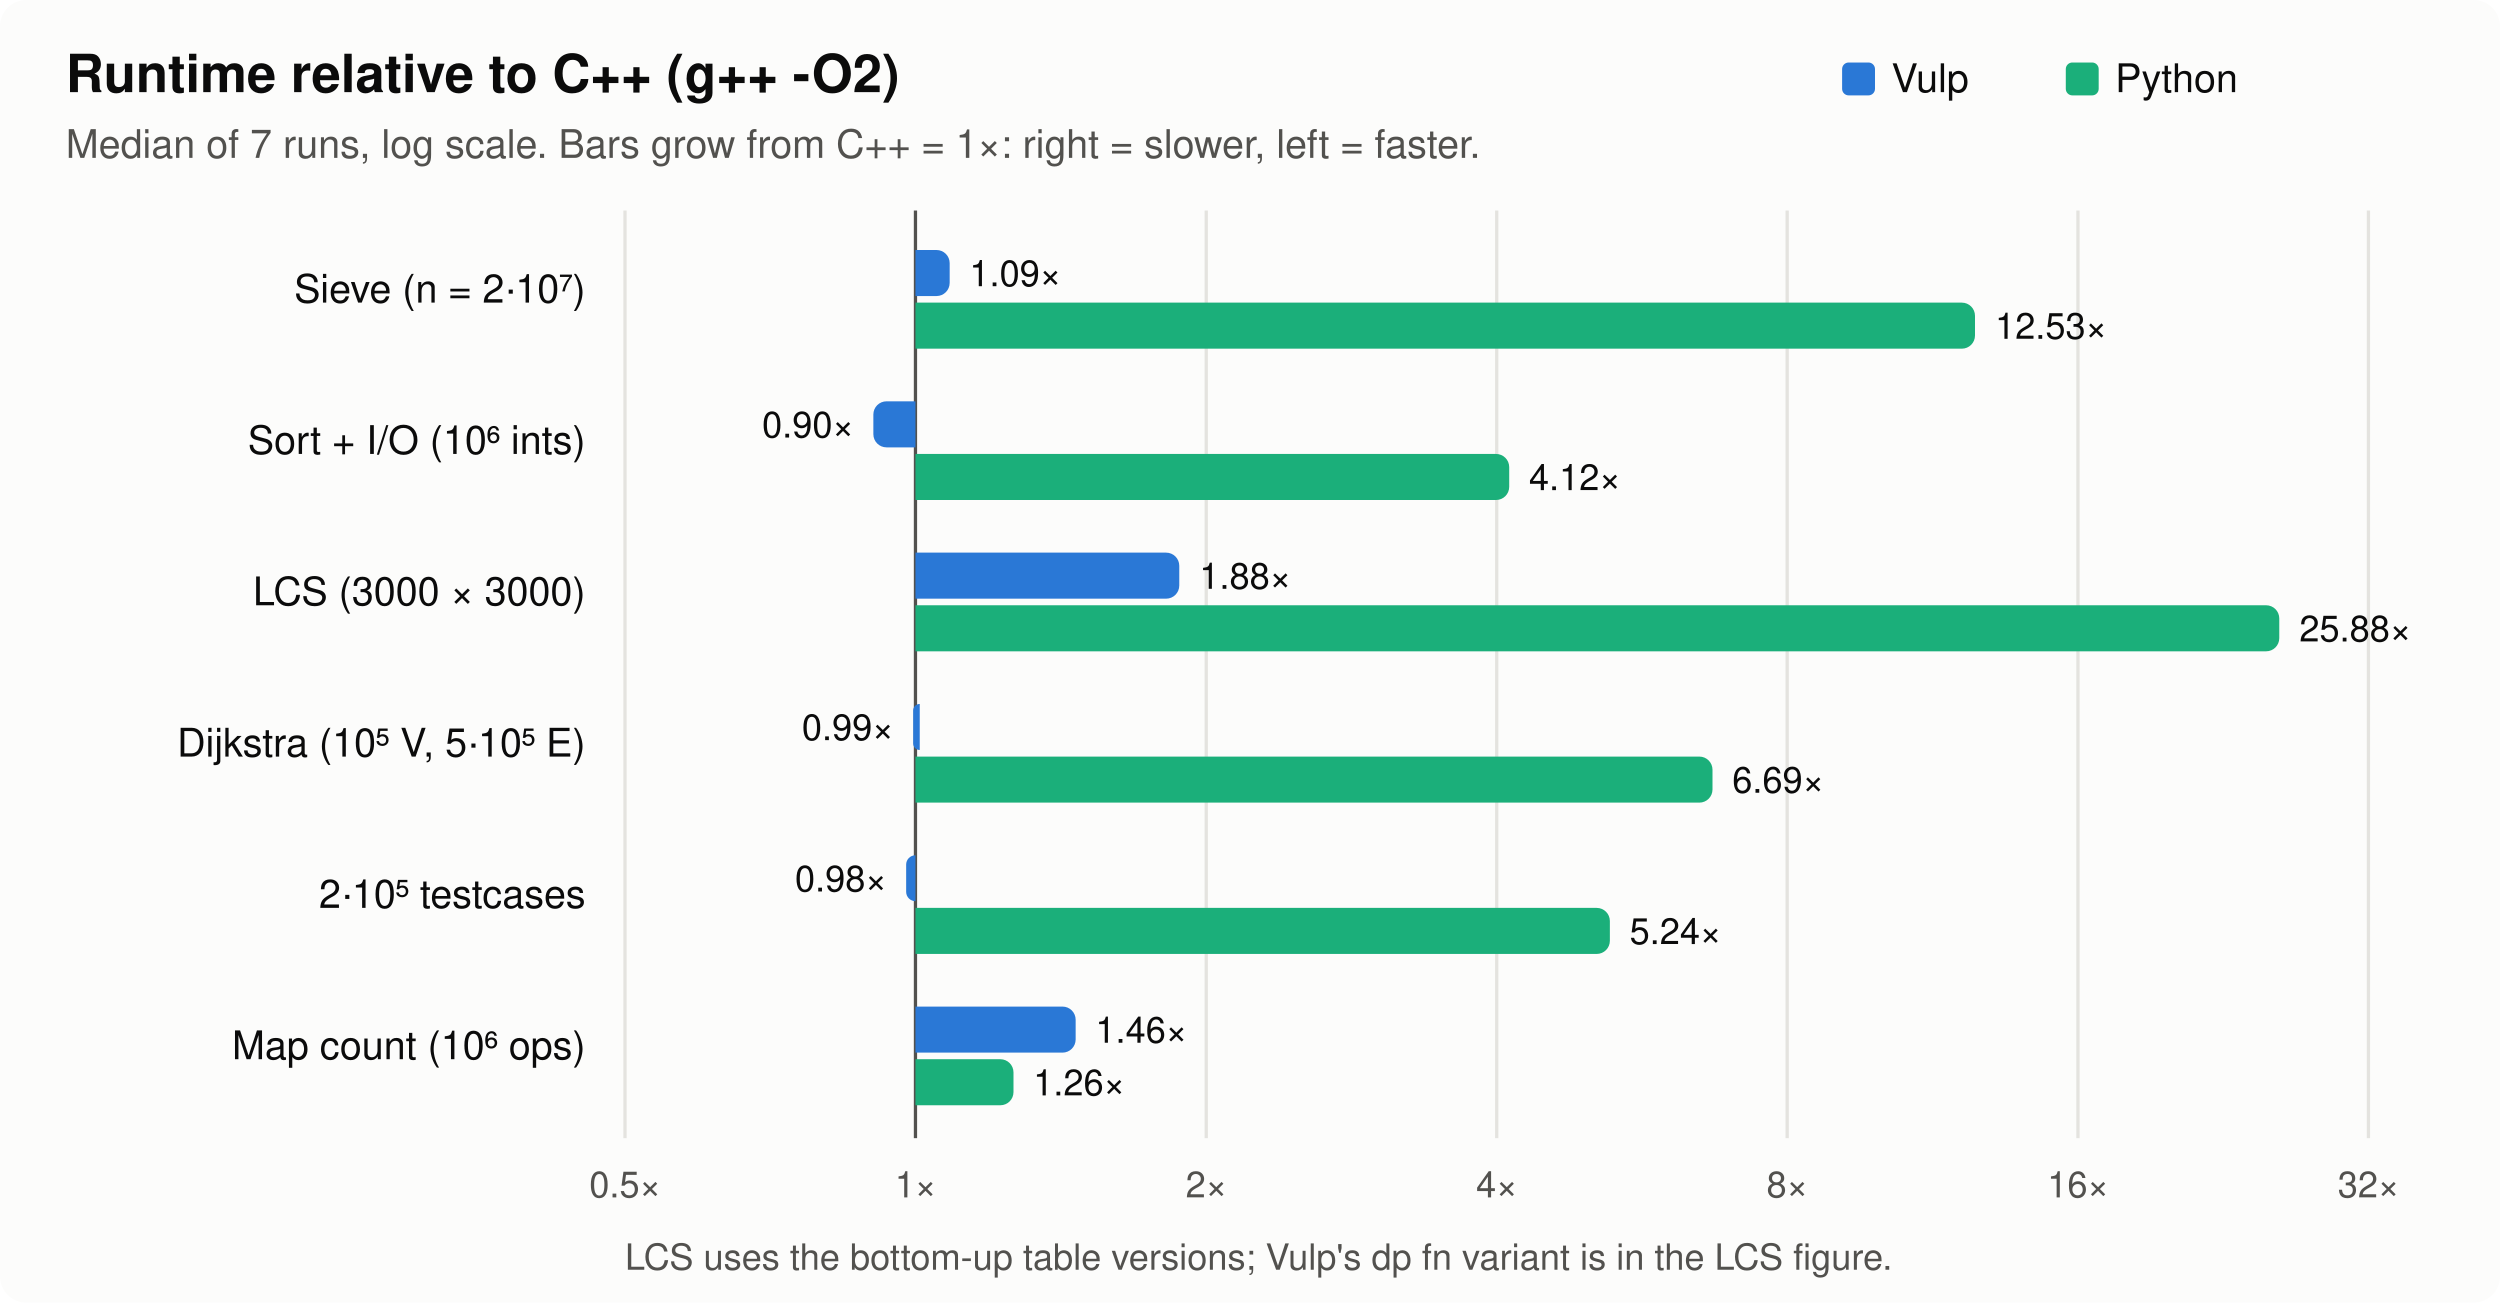
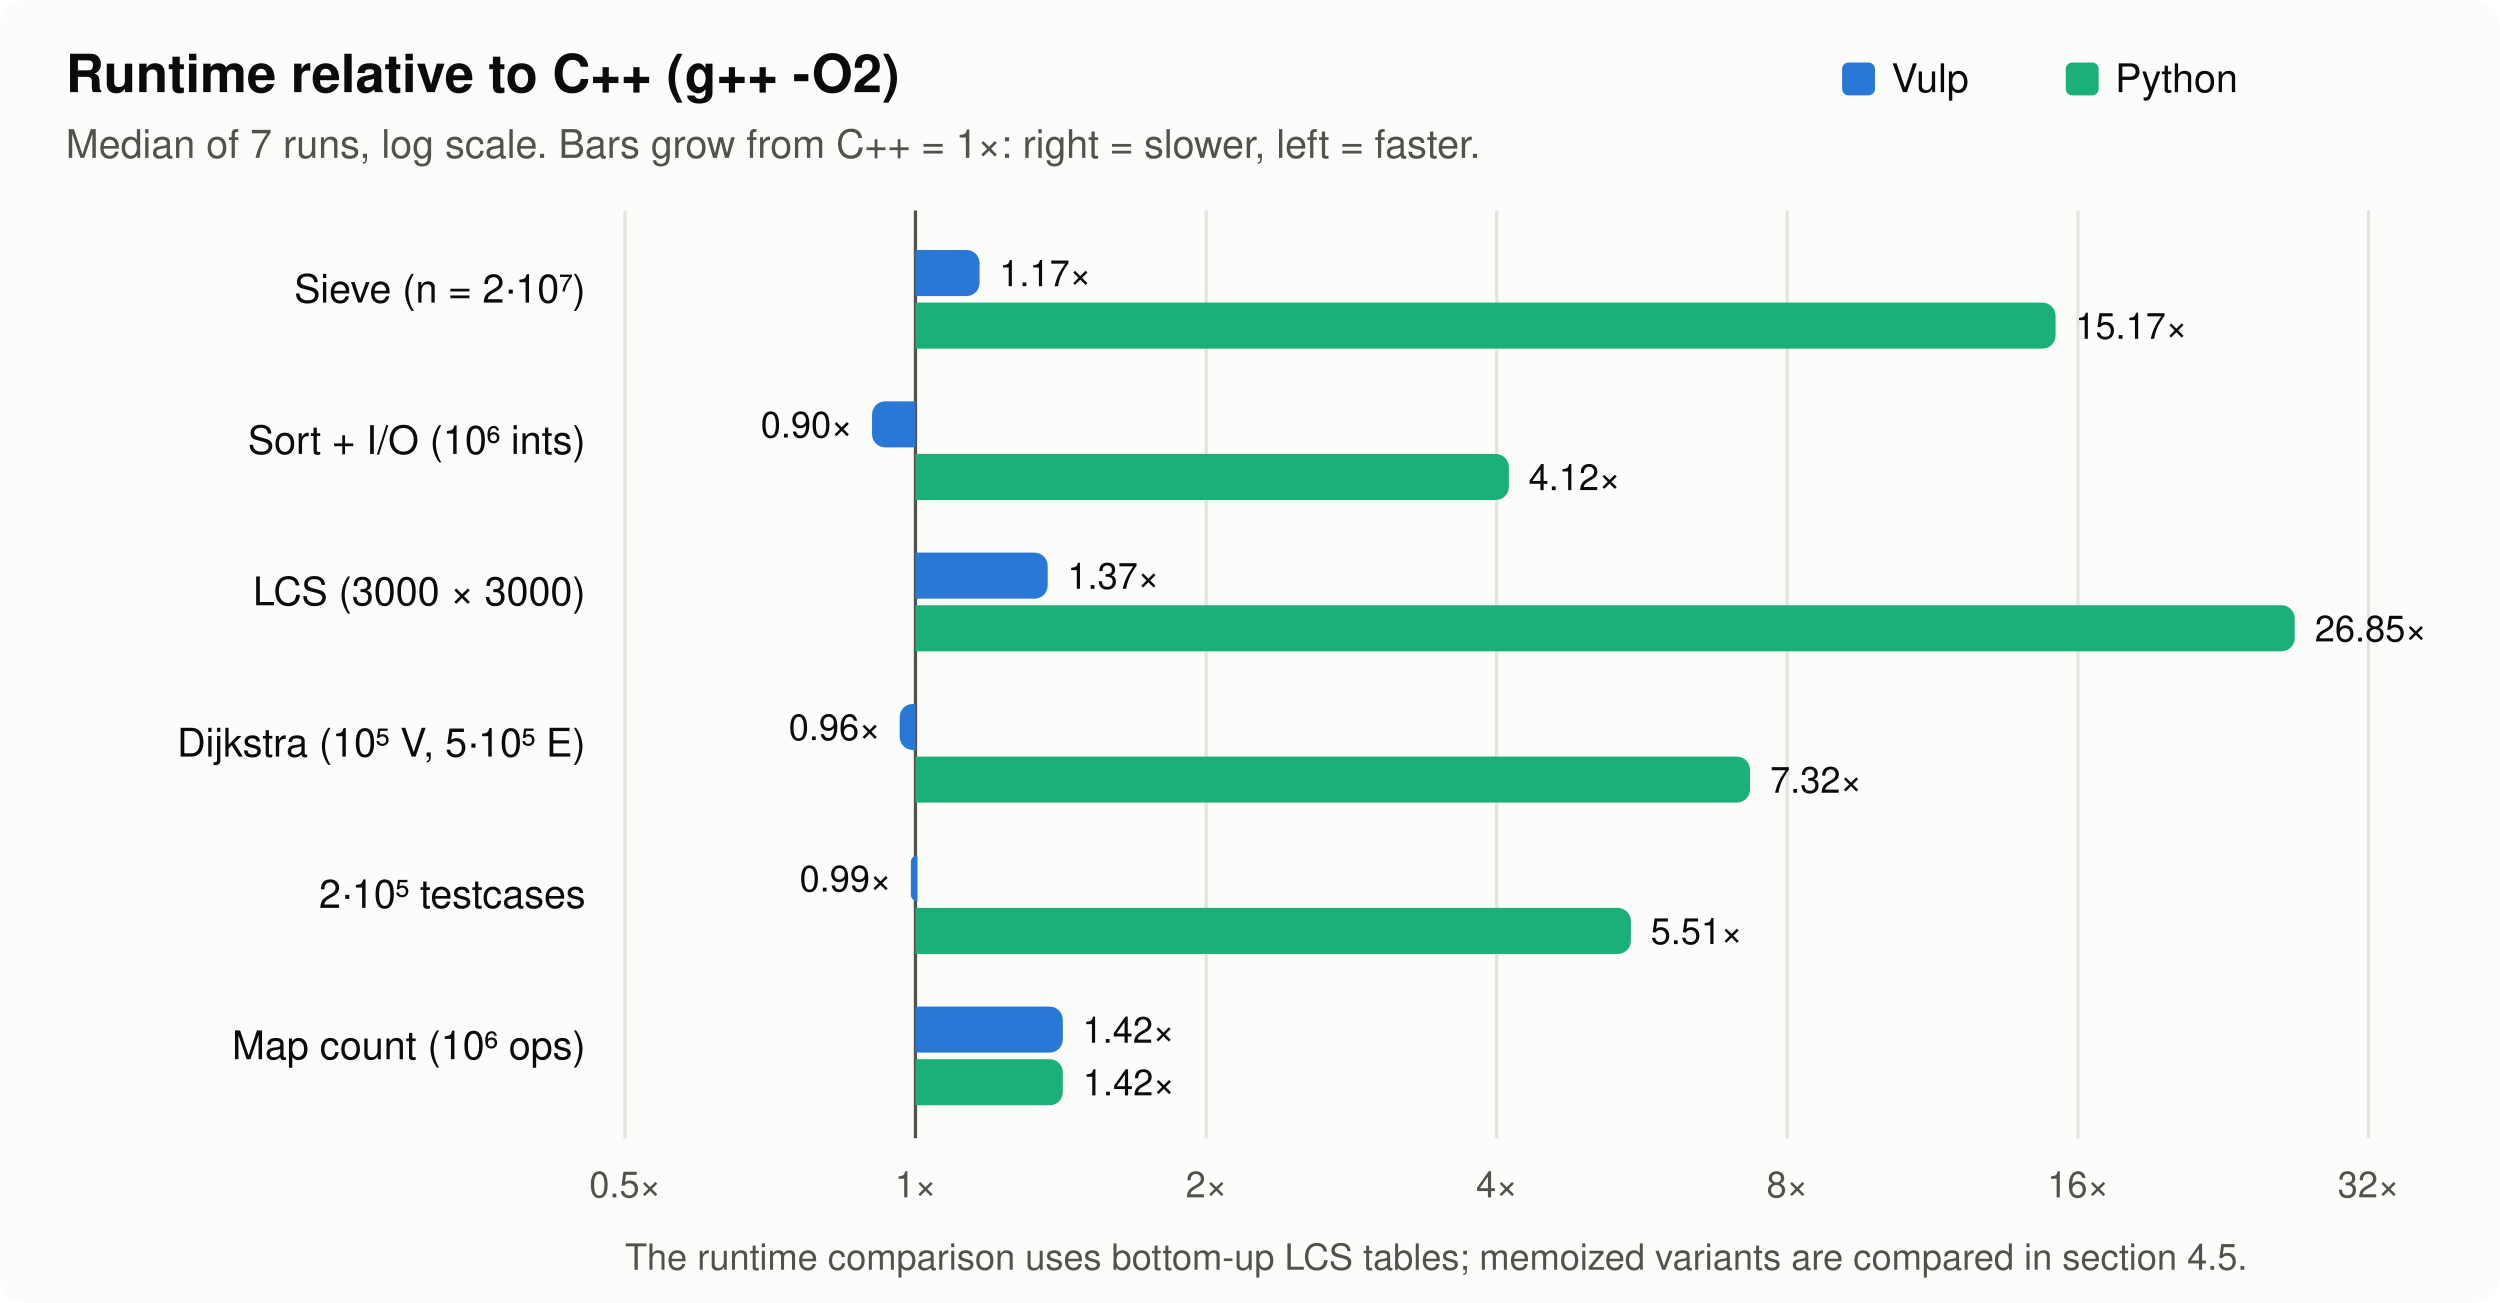
<svg xmlns="http://www.w3.org/2000/svg" width="760" height="396" viewBox="0 0 760 396" role="img" aria-labelledby="t d">
  <rect width="760" height="396" rx="8" fill="#fcfcfb" />
  <text x="20.0" y="28.0" font-size="16" fill="#0b0b0b" text-anchor="start" font-weight="600" font-family="-apple-system, Segoe UI, Helvetica, Arial, sans-serif">Runtime relative to C++ (g++ -O2)</text>
  <text x="20.0" y="48.0" font-size="12" fill="#52514e" text-anchor="start" font-weight="normal" font-family="-apple-system, Segoe UI, Helvetica, Arial, sans-serif">Median of 7 runs, log scale. Bars grow from C++ = 1×: right = slower, left = faster.</text>
  <rect x="560" y="19" width="10" height="10" rx="2" fill="#2a78d6" />
  <text x="575.0" y="28.0" font-size="12" fill="#0b0b0b" text-anchor="start" font-weight="normal" font-family="-apple-system, Segoe UI, Helvetica, Arial, sans-serif">Vulp</text>
  <rect x="628" y="19" width="10" height="10" rx="2" fill="#1baf7a" />
  <text x="643.0" y="28.0" font-size="12" fill="#0b0b0b" text-anchor="start" font-weight="normal" font-family="-apple-system, Segoe UI, Helvetica, Arial, sans-serif">Python</text>
  <line x1="190.0" y1="64" x2="190.0" y2="346" stroke="#e4e3df" stroke-width="1" />
  <text x="190.0" y="364.0" font-size="11" fill="#52514e" text-anchor="middle" font-weight="normal" font-family="-apple-system, Segoe UI, Helvetica, Arial, sans-serif">0.5×</text>
  <line x1="278.3" y1="64" x2="278.3" y2="346" stroke="#52514e" stroke-width="1" />
  <text x="278.3" y="364.0" font-size="11" fill="#52514e" text-anchor="middle" font-weight="normal" font-family="-apple-system, Segoe UI, Helvetica, Arial, sans-serif">1×</text>
  <line x1="366.7" y1="64" x2="366.7" y2="346" stroke="#e4e3df" stroke-width="1" />
  <text x="366.7" y="364.0" font-size="11" fill="#52514e" text-anchor="middle" font-weight="normal" font-family="-apple-system, Segoe UI, Helvetica, Arial, sans-serif">2×</text>
  <line x1="455.0" y1="64" x2="455.0" y2="346" stroke="#e4e3df" stroke-width="1" />
  <text x="455.0" y="364.0" font-size="11" fill="#52514e" text-anchor="middle" font-weight="normal" font-family="-apple-system, Segoe UI, Helvetica, Arial, sans-serif">4×</text>
  <line x1="543.3" y1="64" x2="543.3" y2="346" stroke="#e4e3df" stroke-width="1" />
  <text x="543.3" y="364.0" font-size="11" fill="#52514e" text-anchor="middle" font-weight="normal" font-family="-apple-system, Segoe UI, Helvetica, Arial, sans-serif">8×</text>
  <line x1="631.7" y1="64" x2="631.7" y2="346" stroke="#e4e3df" stroke-width="1" />
  <text x="631.7" y="364.0" font-size="11" fill="#52514e" text-anchor="middle" font-weight="normal" font-family="-apple-system, Segoe UI, Helvetica, Arial, sans-serif">16×</text>
  <line x1="720.0" y1="64" x2="720.0" y2="346" stroke="#e4e3df" stroke-width="1" />
  <text x="720.0" y="364.0" font-size="11" fill="#52514e" text-anchor="middle" font-weight="normal" font-family="-apple-system, Segoe UI, Helvetica, Arial, sans-serif">32×</text>
  <text x="178.0" y="92.0" font-size="12" fill="#0b0b0b" text-anchor="end" font-weight="normal" font-family="-apple-system, Segoe UI, Helvetica, Arial, sans-serif">Sieve (n = 2·10⁷)</text>
-   <path d="M278.3,76.0 h6.4 a4,4 0 0 1 4,4 v6.0 a4,4 0 0 1 -4,4 h-6.4 z" fill="#2a78d6" />
-   <text x="294.7" y="87.0" font-size="11" fill="#0b0b0b" text-anchor="start" font-weight="normal" font-family="-apple-system, Segoe UI, Helvetica, Arial, sans-serif">1.09×</text>
-   <path d="M278.3,92.0 h318.1 a4,4 0 0 1 4,4 v6.0 a4,4 0 0 1 -4,4 h-318.1 z" fill="#1baf7a" />
-   <text x="606.5" y="103.0" font-size="11" fill="#0b0b0b" text-anchor="start" font-weight="normal" font-family="-apple-system, Segoe UI, Helvetica, Arial, sans-serif">12.53×</text>
+   <path d="M278.3,76.0 h15.5 a4,4 0 0 1 4,4 v6.0 a4,4 0 0 1 -4,4 h-15.5 z" fill="#2a78d6" />
+   <text x="303.8" y="87.0" font-size="11" fill="#0b0b0b" text-anchor="start" font-weight="normal" font-family="-apple-system, Segoe UI, Helvetica, Arial, sans-serif">1.17×</text>
+   <path d="M278.3,92.0 h342.6 a4,4 0 0 1 4,4 v6.0 a4,4 0 0 1 -4,4 h-342.6 z" fill="#1baf7a" />
+   <text x="630.9" y="103.0" font-size="11" fill="#0b0b0b" text-anchor="start" font-weight="normal" font-family="-apple-system, Segoe UI, Helvetica, Arial, sans-serif">15.17×</text>
  <text x="178.0" y="138.0" font-size="12" fill="#0b0b0b" text-anchor="end" font-weight="normal" font-family="-apple-system, Segoe UI, Helvetica, Arial, sans-serif">Sort + I/O (10⁶ ints)</text>
-   <path d="M278.3,122.0 h-8.8 a4,4 0 0 0 -4,4 v6.0 a4,4 0 0 0 4,4 h8.8 z" fill="#2a78d6" />
-   <text x="259.5" y="133.0" font-size="11" fill="#0b0b0b" text-anchor="end" font-weight="normal" font-family="-apple-system, Segoe UI, Helvetica, Arial, sans-serif">0.90×</text>
-   <path d="M278.3,138.0 h176.5 a4,4 0 0 1 4,4 v6.0 a4,4 0 0 1 -4,4 h-176.5 z" fill="#1baf7a" />
-   <text x="464.8" y="149.0" font-size="11" fill="#0b0b0b" text-anchor="start" font-weight="normal" font-family="-apple-system, Segoe UI, Helvetica, Arial, sans-serif">4.12×</text>
+   <path d="M278.3,122.0 h-9.2 a4,4 0 0 0 -4,4 v6.0 a4,4 0 0 0 4,4 h9.2 z" fill="#2a78d6" />
+   <text x="259.1" y="133.0" font-size="11" fill="#0b0b0b" text-anchor="end" font-weight="normal" font-family="-apple-system, Segoe UI, Helvetica, Arial, sans-serif">0.90×</text>
+   <path d="M278.3,138.0 h176.4 a4,4 0 0 1 4,4 v6.0 a4,4 0 0 1 -4,4 h-176.4 z" fill="#1baf7a" />
+   <text x="464.7" y="149.0" font-size="11" fill="#0b0b0b" text-anchor="start" font-weight="normal" font-family="-apple-system, Segoe UI, Helvetica, Arial, sans-serif">4.12×</text>
  <text x="178.0" y="184.0" font-size="12" fill="#0b0b0b" text-anchor="end" font-weight="normal" font-family="-apple-system, Segoe UI, Helvetica, Arial, sans-serif">LCS (3000 × 3000)</text>
-   <path d="M278.3,168.0 h76.2 a4,4 0 0 1 4,4 v6.0 a4,4 0 0 1 -4,4 h-76.2 z" fill="#2a78d6" />
-   <text x="364.6" y="179.0" font-size="11" fill="#0b0b0b" text-anchor="start" font-weight="normal" font-family="-apple-system, Segoe UI, Helvetica, Arial, sans-serif">1.88×</text>
-   <path d="M278.3,184.0 h410.6 a4,4 0 0 1 4,4 v6.0 a4,4 0 0 1 -4,4 h-410.6 z" fill="#1baf7a" />
-   <text x="699.0" y="195.0" font-size="11" fill="#0b0b0b" text-anchor="start" font-weight="normal" font-family="-apple-system, Segoe UI, Helvetica, Arial, sans-serif">25.88×</text>
+   <path d="M278.3,168.0 h36.2 a4,4 0 0 1 4,4 v6.0 a4,4 0 0 1 -4,4 h-36.2 z" fill="#2a78d6" />
+   <text x="324.5" y="179.0" font-size="11" fill="#0b0b0b" text-anchor="start" font-weight="normal" font-family="-apple-system, Segoe UI, Helvetica, Arial, sans-serif">1.37×</text>
+   <path d="M278.3,184.0 h415.3 a4,4 0 0 1 4,4 v6.0 a4,4 0 0 1 -4,4 h-415.3 z" fill="#1baf7a" />
+   <text x="703.7" y="195.0" font-size="11" fill="#0b0b0b" text-anchor="start" font-weight="normal" font-family="-apple-system, Segoe UI, Helvetica, Arial, sans-serif">26.85×</text>
  <text x="178.0" y="230.0" font-size="12" fill="#0b0b0b" text-anchor="end" font-weight="normal" font-family="-apple-system, Segoe UI, Helvetica, Arial, sans-serif">Dijkstra (10⁵ V, 5·10⁵ E)</text>
-   <path d="M279.6,214.0 h0.0 a2,2 0 0 0 -2,2 v10.0 a2,2 0 0 0 2,2 h0.0 z" fill="#2a78d6" />
-   <text x="271.6" y="225.0" font-size="11" fill="#0b0b0b" text-anchor="end" font-weight="normal" font-family="-apple-system, Segoe UI, Helvetica, Arial, sans-serif">0.99×</text>
-   <path d="M278.3,230.0 h238.3 a4,4 0 0 1 4,4 v6.0 a4,4 0 0 1 -4,4 h-238.3 z" fill="#1baf7a" />
-   <text x="526.6" y="241.0" font-size="11" fill="#0b0b0b" text-anchor="start" font-weight="normal" font-family="-apple-system, Segoe UI, Helvetica, Arial, sans-serif">6.69×</text>
+   <path d="M278.3,214.0 h-0.8 a4,4 0 0 0 -4,4 v6.0 a4,4 0 0 0 4,4 h0.8 z" fill="#2a78d6" />
+   <text x="267.6" y="225.0" font-size="11" fill="#0b0b0b" text-anchor="end" font-weight="normal" font-family="-apple-system, Segoe UI, Helvetica, Arial, sans-serif">0.96×</text>
+   <path d="M278.3,230.0 h249.7 a4,4 0 0 1 4,4 v6.0 a4,4 0 0 1 -4,4 h-249.7 z" fill="#1baf7a" />
+   <text x="538.1" y="241.0" font-size="11" fill="#0b0b0b" text-anchor="start" font-weight="normal" font-family="-apple-system, Segoe UI, Helvetica, Arial, sans-serif">7.32×</text>
  <text x="178.0" y="276.0" font-size="12" fill="#0b0b0b" text-anchor="end" font-weight="normal" font-family="-apple-system, Segoe UI, Helvetica, Arial, sans-serif">2·10⁵ testcases</text>
-   <path d="M278.3,260.0 h-0.0 a2.828,2.828 0 0 0 -2.828,2.828 v8.3 a2.828,2.828 0 0 0 2.828,2.828 h0.0 z" fill="#2a78d6" />
-   <text x="269.5" y="271.0" font-size="11" fill="#0b0b0b" text-anchor="end" font-weight="normal" font-family="-apple-system, Segoe UI, Helvetica, Arial, sans-serif">0.98×</text>
-   <path d="M278.3,276.0 h207.1 a4,4 0 0 1 4,4 v6.0 a4,4 0 0 1 -4,4 h-207.1 z" fill="#1baf7a" />
-   <text x="495.4" y="287.0" font-size="11" fill="#0b0b0b" text-anchor="start" font-weight="normal" font-family="-apple-system, Segoe UI, Helvetica, Arial, sans-serif">5.24×</text>
+   <path d="M278.9,260.0 h0.0 a2,2 0 0 0 -2,2 v10.0 a2,2 0 0 0 2,2 h0.0 z" fill="#2a78d6" />
+   <text x="270.9" y="271.0" font-size="11" fill="#0b0b0b" text-anchor="end" font-weight="normal" font-family="-apple-system, Segoe UI, Helvetica, Arial, sans-serif">0.99×</text>
+   <path d="M278.3,276.0 h213.5 a4,4 0 0 1 4,4 v6.0 a4,4 0 0 1 -4,4 h-213.5 z" fill="#1baf7a" />
+   <text x="501.8" y="287.0" font-size="11" fill="#0b0b0b" text-anchor="start" font-weight="normal" font-family="-apple-system, Segoe UI, Helvetica, Arial, sans-serif">5.51×</text>
  <text x="178.0" y="322.0" font-size="12" fill="#0b0b0b" text-anchor="end" font-weight="normal" font-family="-apple-system, Segoe UI, Helvetica, Arial, sans-serif">Map count (10⁶ ops)</text>
-   <path d="M278.3,306.0 h44.7 a4,4 0 0 1 4,4 v6.0 a4,4 0 0 1 -4,4 h-44.7 z" fill="#2a78d6" />
-   <text x="333.0" y="317.0" font-size="11" fill="#0b0b0b" text-anchor="start" font-weight="normal" font-family="-apple-system, Segoe UI, Helvetica, Arial, sans-serif">1.46×</text>
-   <path d="M278.3,322.0 h25.8 a4,4 0 0 1 4,4 v6.0 a4,4 0 0 1 -4,4 h-25.8 z" fill="#1baf7a" />
-   <text x="314.1" y="333.0" font-size="11" fill="#0b0b0b" text-anchor="start" font-weight="normal" font-family="-apple-system, Segoe UI, Helvetica, Arial, sans-serif">1.26×</text>
-   <text x="190.0" y="386.0" font-size="11" fill="#52514e" text-anchor="start" font-weight="normal" font-family="-apple-system, Segoe UI, Helvetica, Arial, sans-serif">LCS uses the bottom-up table versions; Vulp's dp fn variant is in the LCS figure.</text>
+   <path d="M278.3,306.0 h40.8 a4,4 0 0 1 4,4 v6.0 a4,4 0 0 1 -4,4 h-40.8 z" fill="#2a78d6" />
+   <text x="329.1" y="317.0" font-size="11" fill="#0b0b0b" text-anchor="start" font-weight="normal" font-family="-apple-system, Segoe UI, Helvetica, Arial, sans-serif">1.42×</text>
+   <path d="M278.3,322.0 h40.8 a4,4 0 0 1 4,4 v6.0 a4,4 0 0 1 -4,4 h-40.8 z" fill="#1baf7a" />
+   <text x="329.2" y="333.0" font-size="11" fill="#0b0b0b" text-anchor="start" font-weight="normal" font-family="-apple-system, Segoe UI, Helvetica, Arial, sans-serif">1.42×</text>
+   <text x="190.0" y="386.0" font-size="11" fill="#52514e" text-anchor="start" font-weight="normal" font-family="-apple-system, Segoe UI, Helvetica, Arial, sans-serif">The runtime comparison uses bottom-up LCS tables; memoized variants are compared in section 4.5.</text>
</svg>
